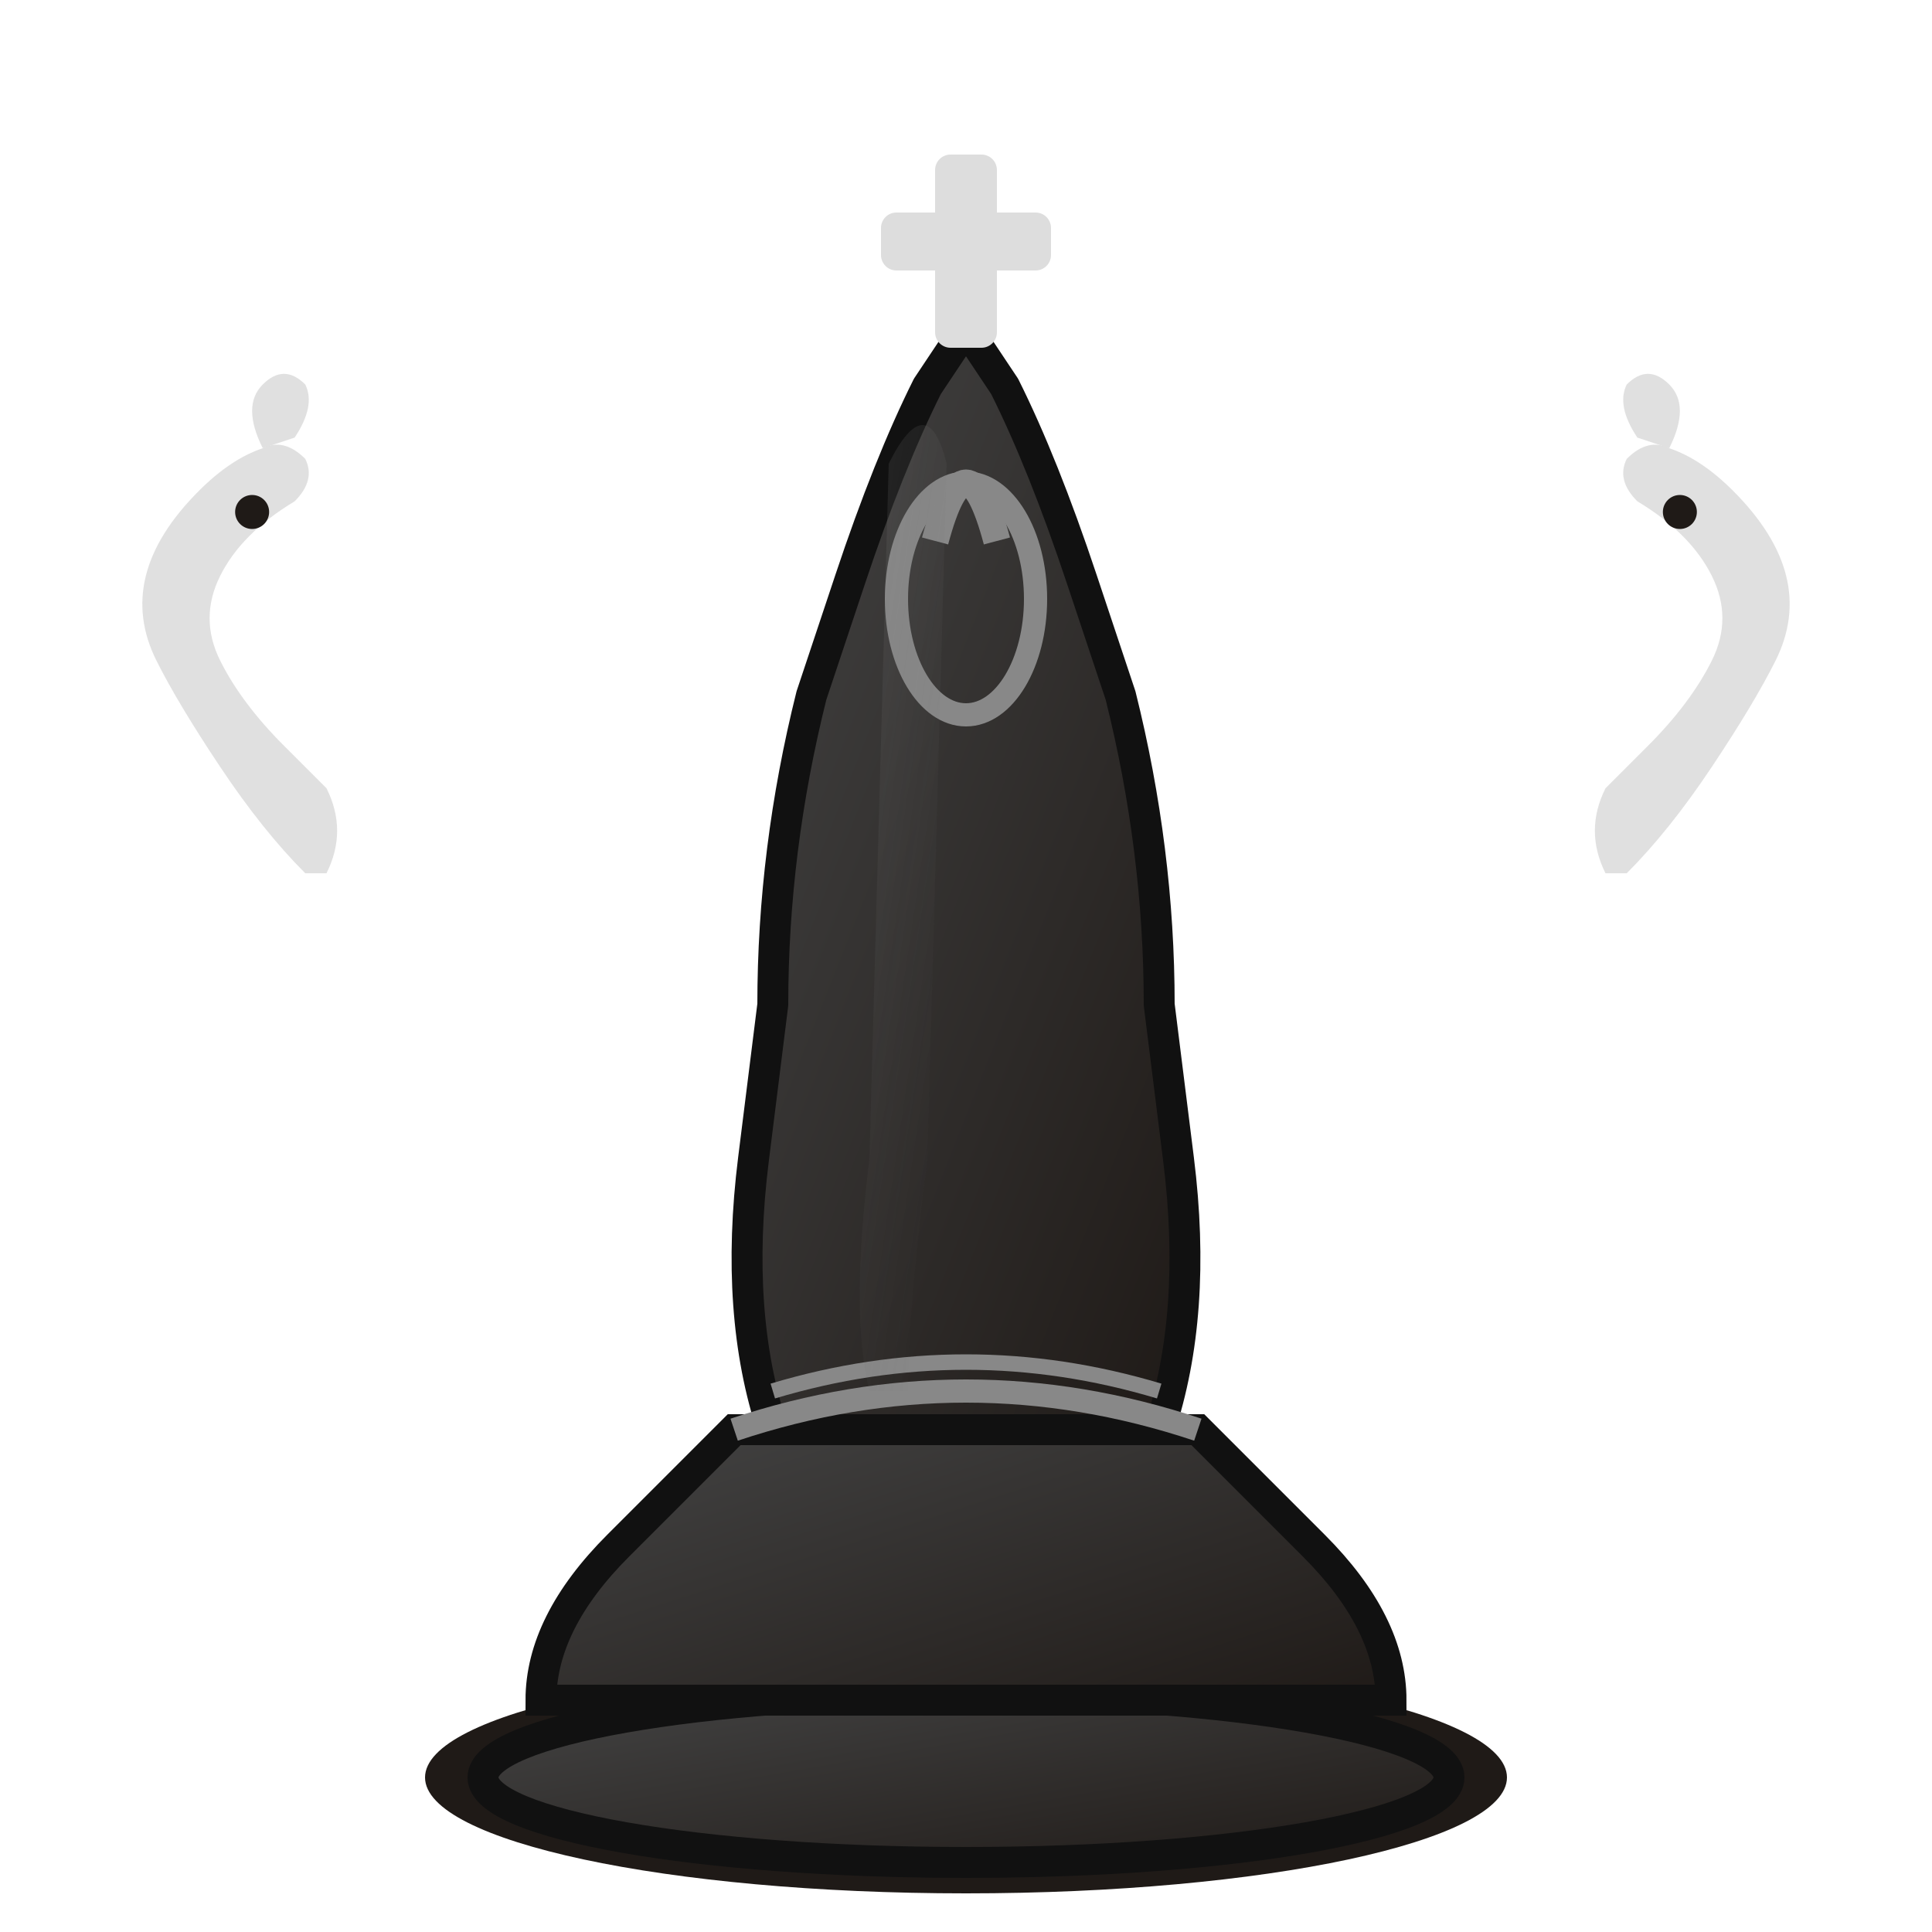
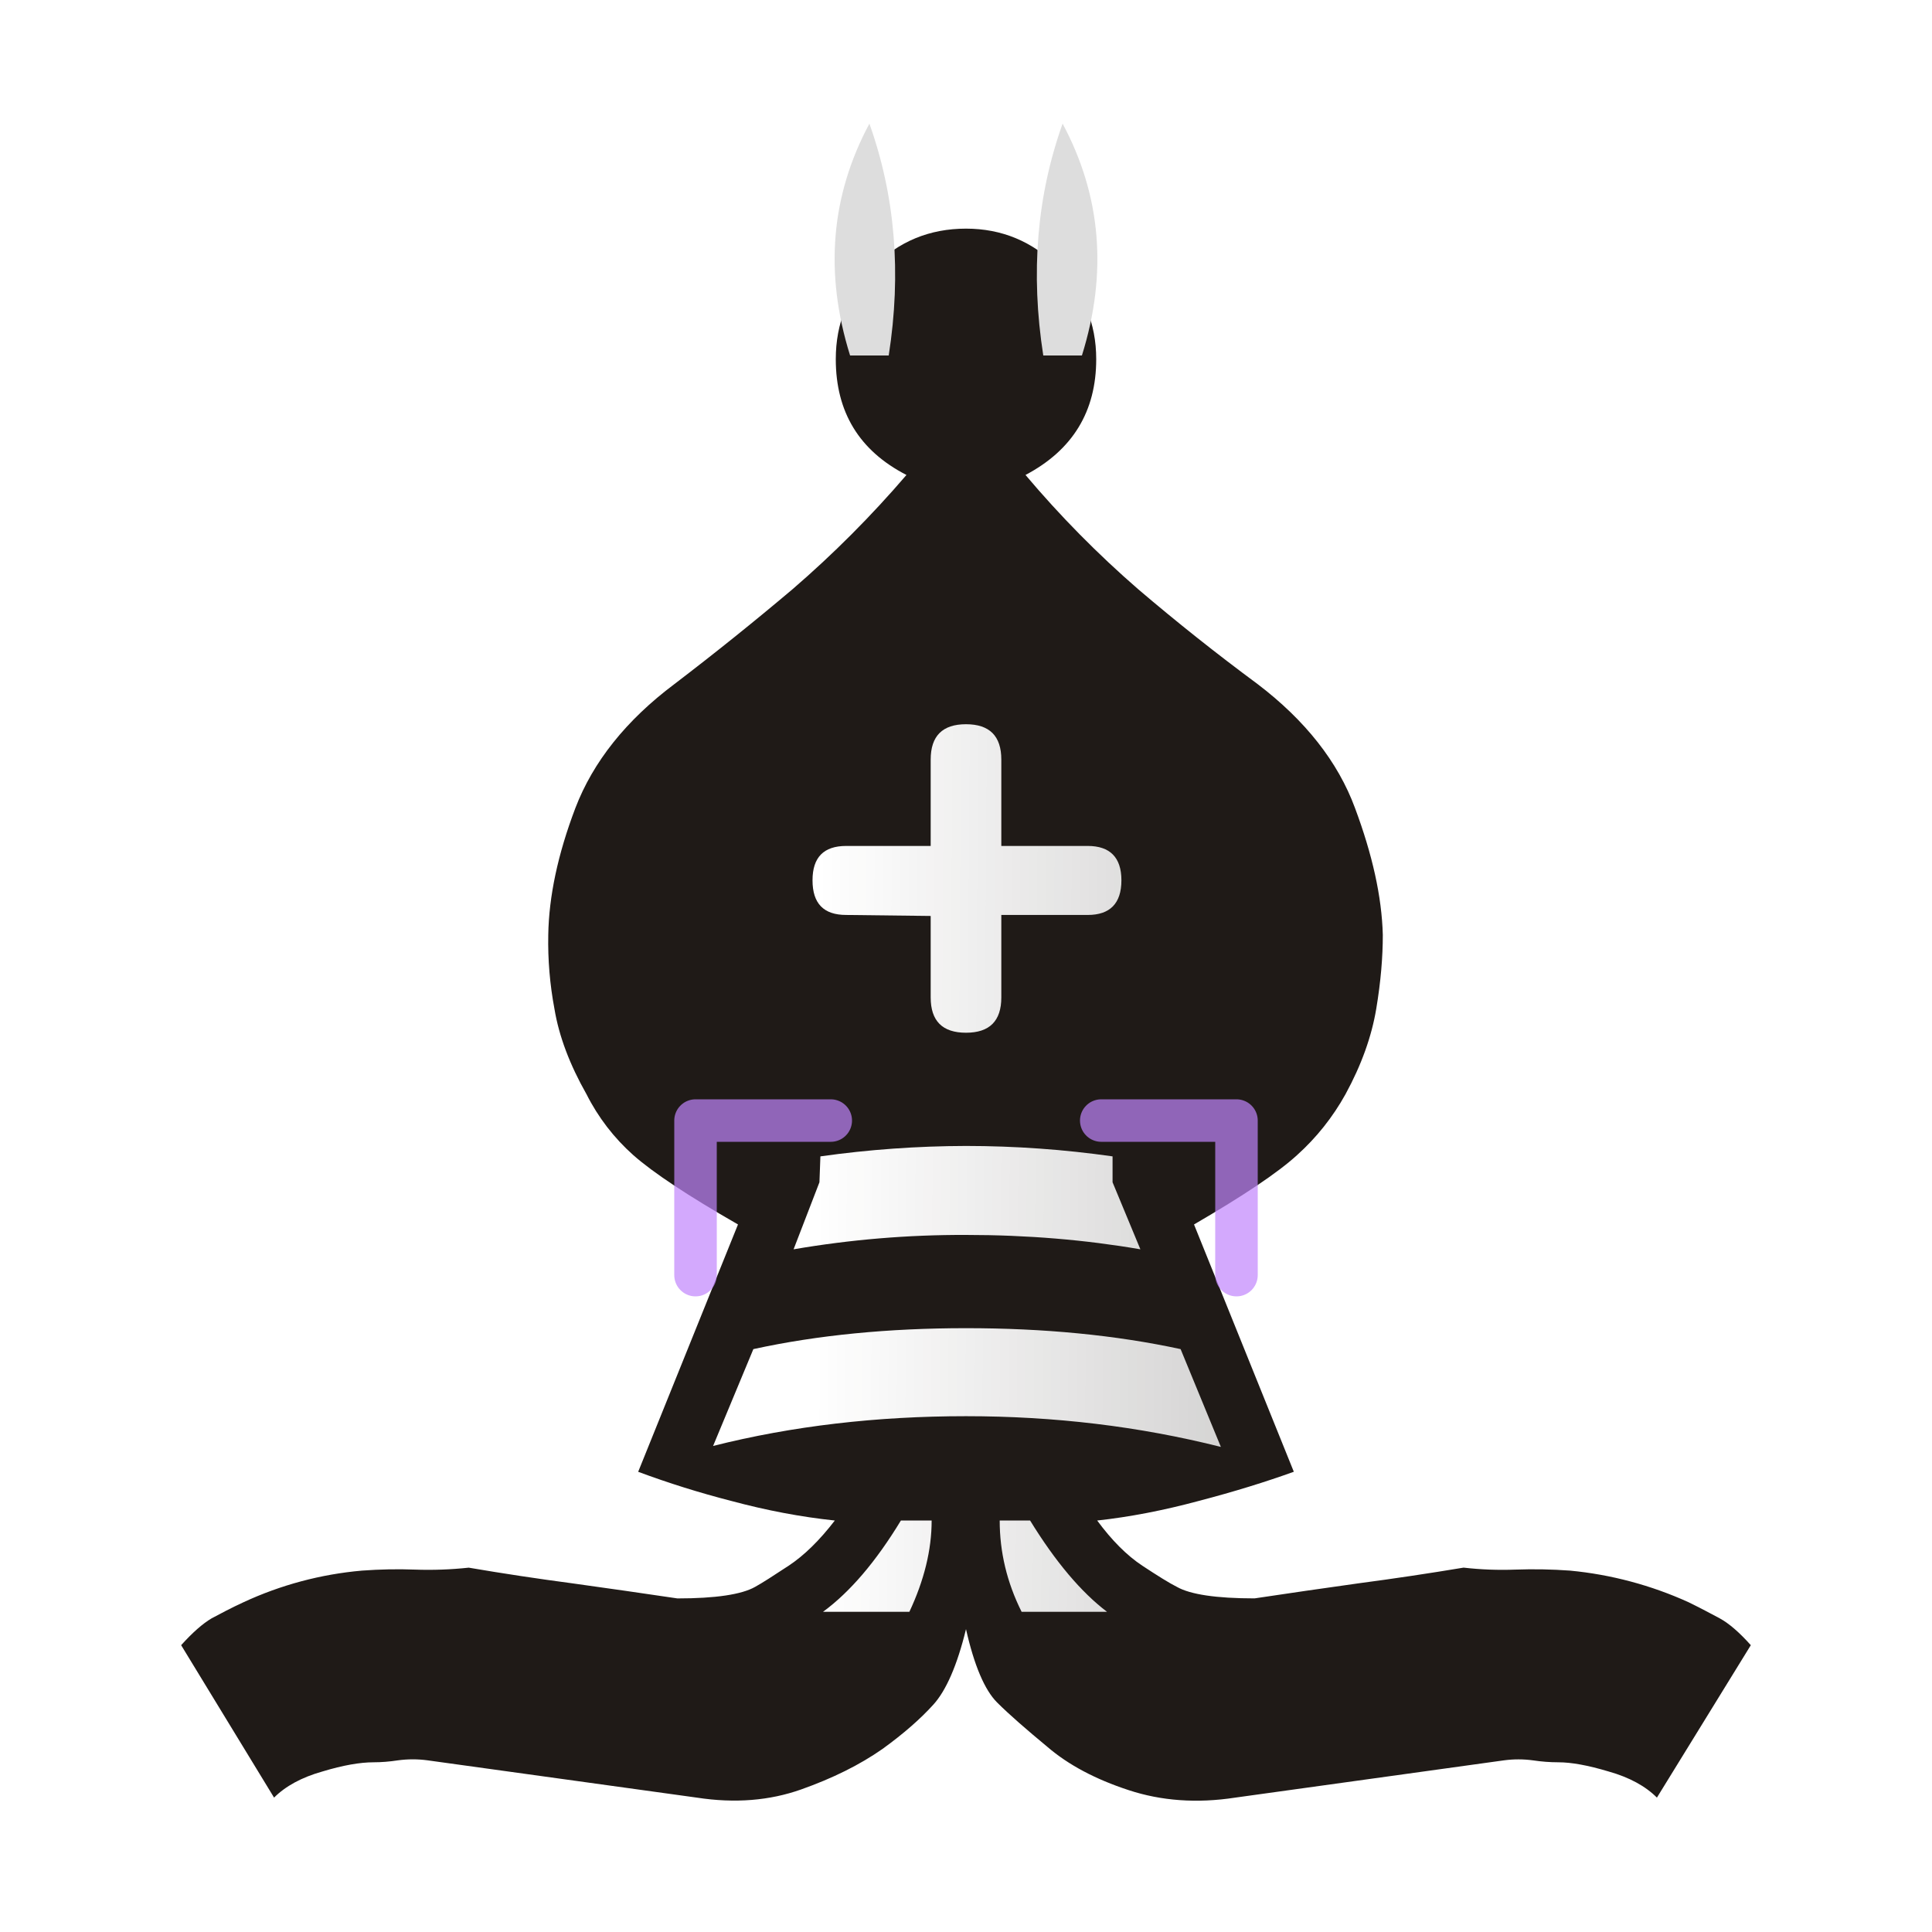
- <svg xmlns="http://www.w3.org/2000/svg" viewBox="0 0 50 50" width="177.17" height="177.17">
-   <defs>
-     <linearGradient id="bA-body" x1="0" y1="0" x2="1" y2="1">
-       <stop offset="0" stop-color="#444" />
-       <stop offset="1" stop-color="#1f1a17" />
-     </linearGradient>
-     <linearGradient id="bA-shine" x1="0.2" y1="0" x2="0.8" y2="1">
-       <stop offset="0" stop-color="#888" stop-opacity="0.6" />
-       <stop offset="1" stop-color="#555" stop-opacity="0" />
-     </linearGradient>
-   </defs>
-   <ellipse cx="25" cy="46" rx="14" ry="3" fill="#1f1a17" />
-   <ellipse cx="25" cy="46" rx="12.5" ry="2.2" fill="url(#bA-body)" stroke="#111" stroke-width="0.8" />
-   <path d="M14 44 Q14 42 16 40 L18 38 Q18.5 37.5 19 37 L31 37 Q31.5 37.5 32 38 L34 40 Q36 42 36 44 Z" fill="url(#bA-body)" stroke="#111" stroke-width="0.8" />
-   <path d="M20 37 Q19 34 19.5 30 L20 26 Q20 22 21 18 L22 15 Q23 12 24 10 L25 8.5 L26 10 Q27 12 28 15 L29 18 Q30 22 30 26 L30.5 30 Q31 34 30 37 Z" fill="url(#bA-body)" stroke="#111" stroke-width="0.8" stroke-linejoin="round" />
-   <path d="M24.2 14 Q25 11 25.8 14" fill="none" stroke="#888" stroke-width="0.7" />
-   <ellipse cx="25" cy="15.5" rx="1.8" ry="3" fill="none" stroke="#888" stroke-width="0.6" />
-   <rect x="24.2" y="4" width="1.6" height="5" rx="0.4" fill="#ddd" />
-   <rect x="22.8" y="5.5" width="4.4" height="1.5" rx="0.4" fill="#ddd" />
-   <g transform="translate(-2, 5) scale(0.55)">
-     <path d="M18 32 Q16 30 14 27 Q12 24 11 22 Q10 20 10.5 18 Q11 16 13 14 Q14.5 12.5 16 12 Q17 11.5 18 12.5 Q18.5 13.5 17.5 14.5 Q15 16 14 18 Q13 20 14 22 Q15 24 17 26 L19 28 Q20 30 19 32 Z" fill="#ddd" opacity="0.9" />
-     <path d="M16 12 Q15 10 16 9 Q17 8 18 9 Q18.5 10 17.5 11.5 Z" fill="#ddd" opacity="0.9" />
-     <circle cx="15.5" cy="15" r="0.8" fill="#1f1a17" />
-   </g>
-   <g transform="translate(52, 5) scale(-0.55, 0.55)">
-     <path d="M18 32 Q16 30 14 27 Q12 24 11 22 Q10 20 10.5 18 Q11 16 13 14 Q14.5 12.5 16 12 Q17 11.5 18 12.5 Q18.5 13.5 17.5 14.5 Q15 16 14 18 Q13 20 14 22 Q15 24 17 26 L19 28 Q20 30 19 32 Z" fill="#ddd" opacity="0.9" />
-     <path d="M16 12 Q15 10 16 9 Q17 8 18 9 Q18.5 10 17.5 11.5 Z" fill="#ddd" opacity="0.9" />
-     <circle cx="15.5" cy="15" r="0.8" fill="#1f1a17" />
-   </g>
-   <path d="M19 37 Q25 35 31 37" fill="none" stroke="#888" stroke-width="0.6" />
-   <path d="M20 36 Q25 34.5 30 36" fill="none" stroke="#888" stroke-width="0.4" />
-   <path d="M23 12 Q24 10 24.5 12 L24 30 Q23.5 34 23.5 36 L22.5 36 Q22 34 22.5 30 Z" fill="url(#bA-shine)" opacity="0.3" />
+ <svg xmlns="http://www.w3.org/2000/svg" clip-rule="evenodd" fill-rule="evenodd" height="50mm" image-rendering="optimizeQuality" shape-rendering="geometricPrecision" text-rendering="geometricPrecision" viewBox="0 0 50 50" width="50mm">
+   <linearGradient id="a" gradientUnits="userSpaceOnUse" x1="21.094" x2="77.669" y1="37.101" y2="37.469">
+     <stop offset="0" stop-color="#fff" />
+     <stop offset="1" stop-color="#fff" stop-opacity="0" />
+   </linearGradient>
+   <path d="M25 42.162c-.229.94-.516 1.592-.847 1.956-.33.364-.762.745-1.312 1.143-.593.415-1.295.762-2.108 1.05-.813.288-1.71.364-2.701.211l-6.968-.965a2.858 2.858 0 0 0-.762 0c-.22.034-.432.051-.635.051-.347 0-.787.076-1.32.237-.543.153-.958.381-1.254.677l-2.405-3.945c.297-.33.56-.559.788-.694.237-.127.508-.271.821-.415a9.179 9.179 0 0 1 3.073-.821c.466-.034.923-.043 1.364-.026a9.8 9.8 0 0 0 1.397-.05c.889.152 1.786.287 2.684.406.905.127 1.811.254 2.717.39.991 0 1.66-.102 2.007-.297.186-.102.474-.288.872-.55.398-.263.796-.652 1.194-1.169-.88-.093-1.77-.262-2.684-.508a24.094 24.094 0 0 1-2.405-.753l2.583-6.401c-1.296-.745-2.193-1.338-2.71-1.795a5.3 5.3 0 0 1-1.21-1.575c-.432-.762-.712-1.498-.83-2.21a9.341 9.341 0 0 1-.16-1.913c.016-.99.245-2.083.702-3.285.457-1.194 1.312-2.27 2.565-3.209a79.091 79.091 0 0 0 3.057-2.455 27.746 27.746 0 0 0 2.946-2.955c-1.22-.627-1.829-1.626-1.829-2.997 0-.932.322-1.72.974-2.388.652-.66 1.456-.99 2.396-.99.923 0 1.719.33 2.38.99.66.669.99 1.456.99 2.388 0 1.354-.61 2.353-1.83 2.997a26.796 26.796 0 0 0 2.914 2.955 56.74 56.74 0 0 0 3.09 2.455c1.236.94 2.083 2.015 2.523 3.209.449 1.202.694 2.294.72 3.285 0 .567-.051 1.202-.17 1.913s-.38 1.448-.796 2.21a6.084 6.084 0 0 1-1.253 1.575c-.5.457-1.388 1.05-2.667 1.795l2.583 6.4c-.729.263-1.55.517-2.456.754-.914.246-1.786.415-2.633.508.381.517.77.906 1.168 1.169.398.262.695.448.898.55.347.195 1.016.296 2.007.296a263.35 263.35 0 0 1 2.692-.39 81.13 81.13 0 0 0 2.718-.406c.44.051.889.068 1.346.051a13.12 13.12 0 0 1 1.405.026 9.627 9.627 0 0 1 3.074.82c.296.145.567.289.804.416.246.135.508.364.804.694l-2.43 3.945c-.296-.296-.71-.524-1.253-.677-.533-.16-.965-.237-1.295-.237-.22 0-.44-.017-.66-.05a2.794 2.794 0 0 0-.754 0l-6.95.964c-.992.153-1.914.085-2.761-.194-.855-.28-1.558-.652-2.1-1.118-.542-.449-.982-.83-1.304-1.151-.321-.322-.592-.957-.804-1.897z" fill="#1f1a17" />
+   <path d="M24.086 23.705v2.108c0 .61.304.914.914.914s.914-.304.914-.914v-2.134h2.236c.575 0 .872-.296.872-.897 0-.593-.297-.889-.872-.889h-2.236v-2.235c0-.61-.304-.915-.914-.915s-.914.305-.914.915v2.235H21.9c-.584 0-.872.296-.872.889 0 .601.288.897.872.897zm7.51 13.741l-1.042-2.531c-1.685-.364-3.539-.542-5.554-.542-1.998 0-3.835.178-5.503.542l-1.042 2.506c2.05-.517 4.234-.77 6.545-.77 2.286 0 4.479.262 6.596.795zm-2.083-5.114l-.72-1.735v-.67a27.03 27.03 0 0 0-3.793-.27 27.35 27.35 0 0 0-3.768.27l-.025.67-.669 1.735A25.85 25.85 0 0 1 25 31.96c1.592 0 3.09.127 4.513.372zm-.864 9.381c-.66-.5-1.33-1.287-1.99-2.362h-.787c0 .813.186 1.6.567 2.362zm-5.114 0c.381-.812.576-1.6.576-2.362h-.796c-.643 1.059-1.312 1.846-2.015 2.362z" fill="url(#a)" />
+   <path d="M22 9.2 Q21 6 22.5 3.2 Q23.5 6 23 9.2" fill="#ddd" />
+   <path d="M27 9.2 Q26.5 6 27.5 3.2 Q29 6 28 9.2" fill="#ddd" />
+   <path d="M18 33 L18 29 L21.5 29" fill="none" stroke="#c084fc" stroke-width="1.1" stroke-linecap="round" stroke-linejoin="round" opacity="0.7" />
+   <path d="M32 33 L32 29 L28.5 29" fill="none" stroke="#c084fc" stroke-width="1.1" stroke-linecap="round" stroke-linejoin="round" opacity="0.7" />
</svg>
